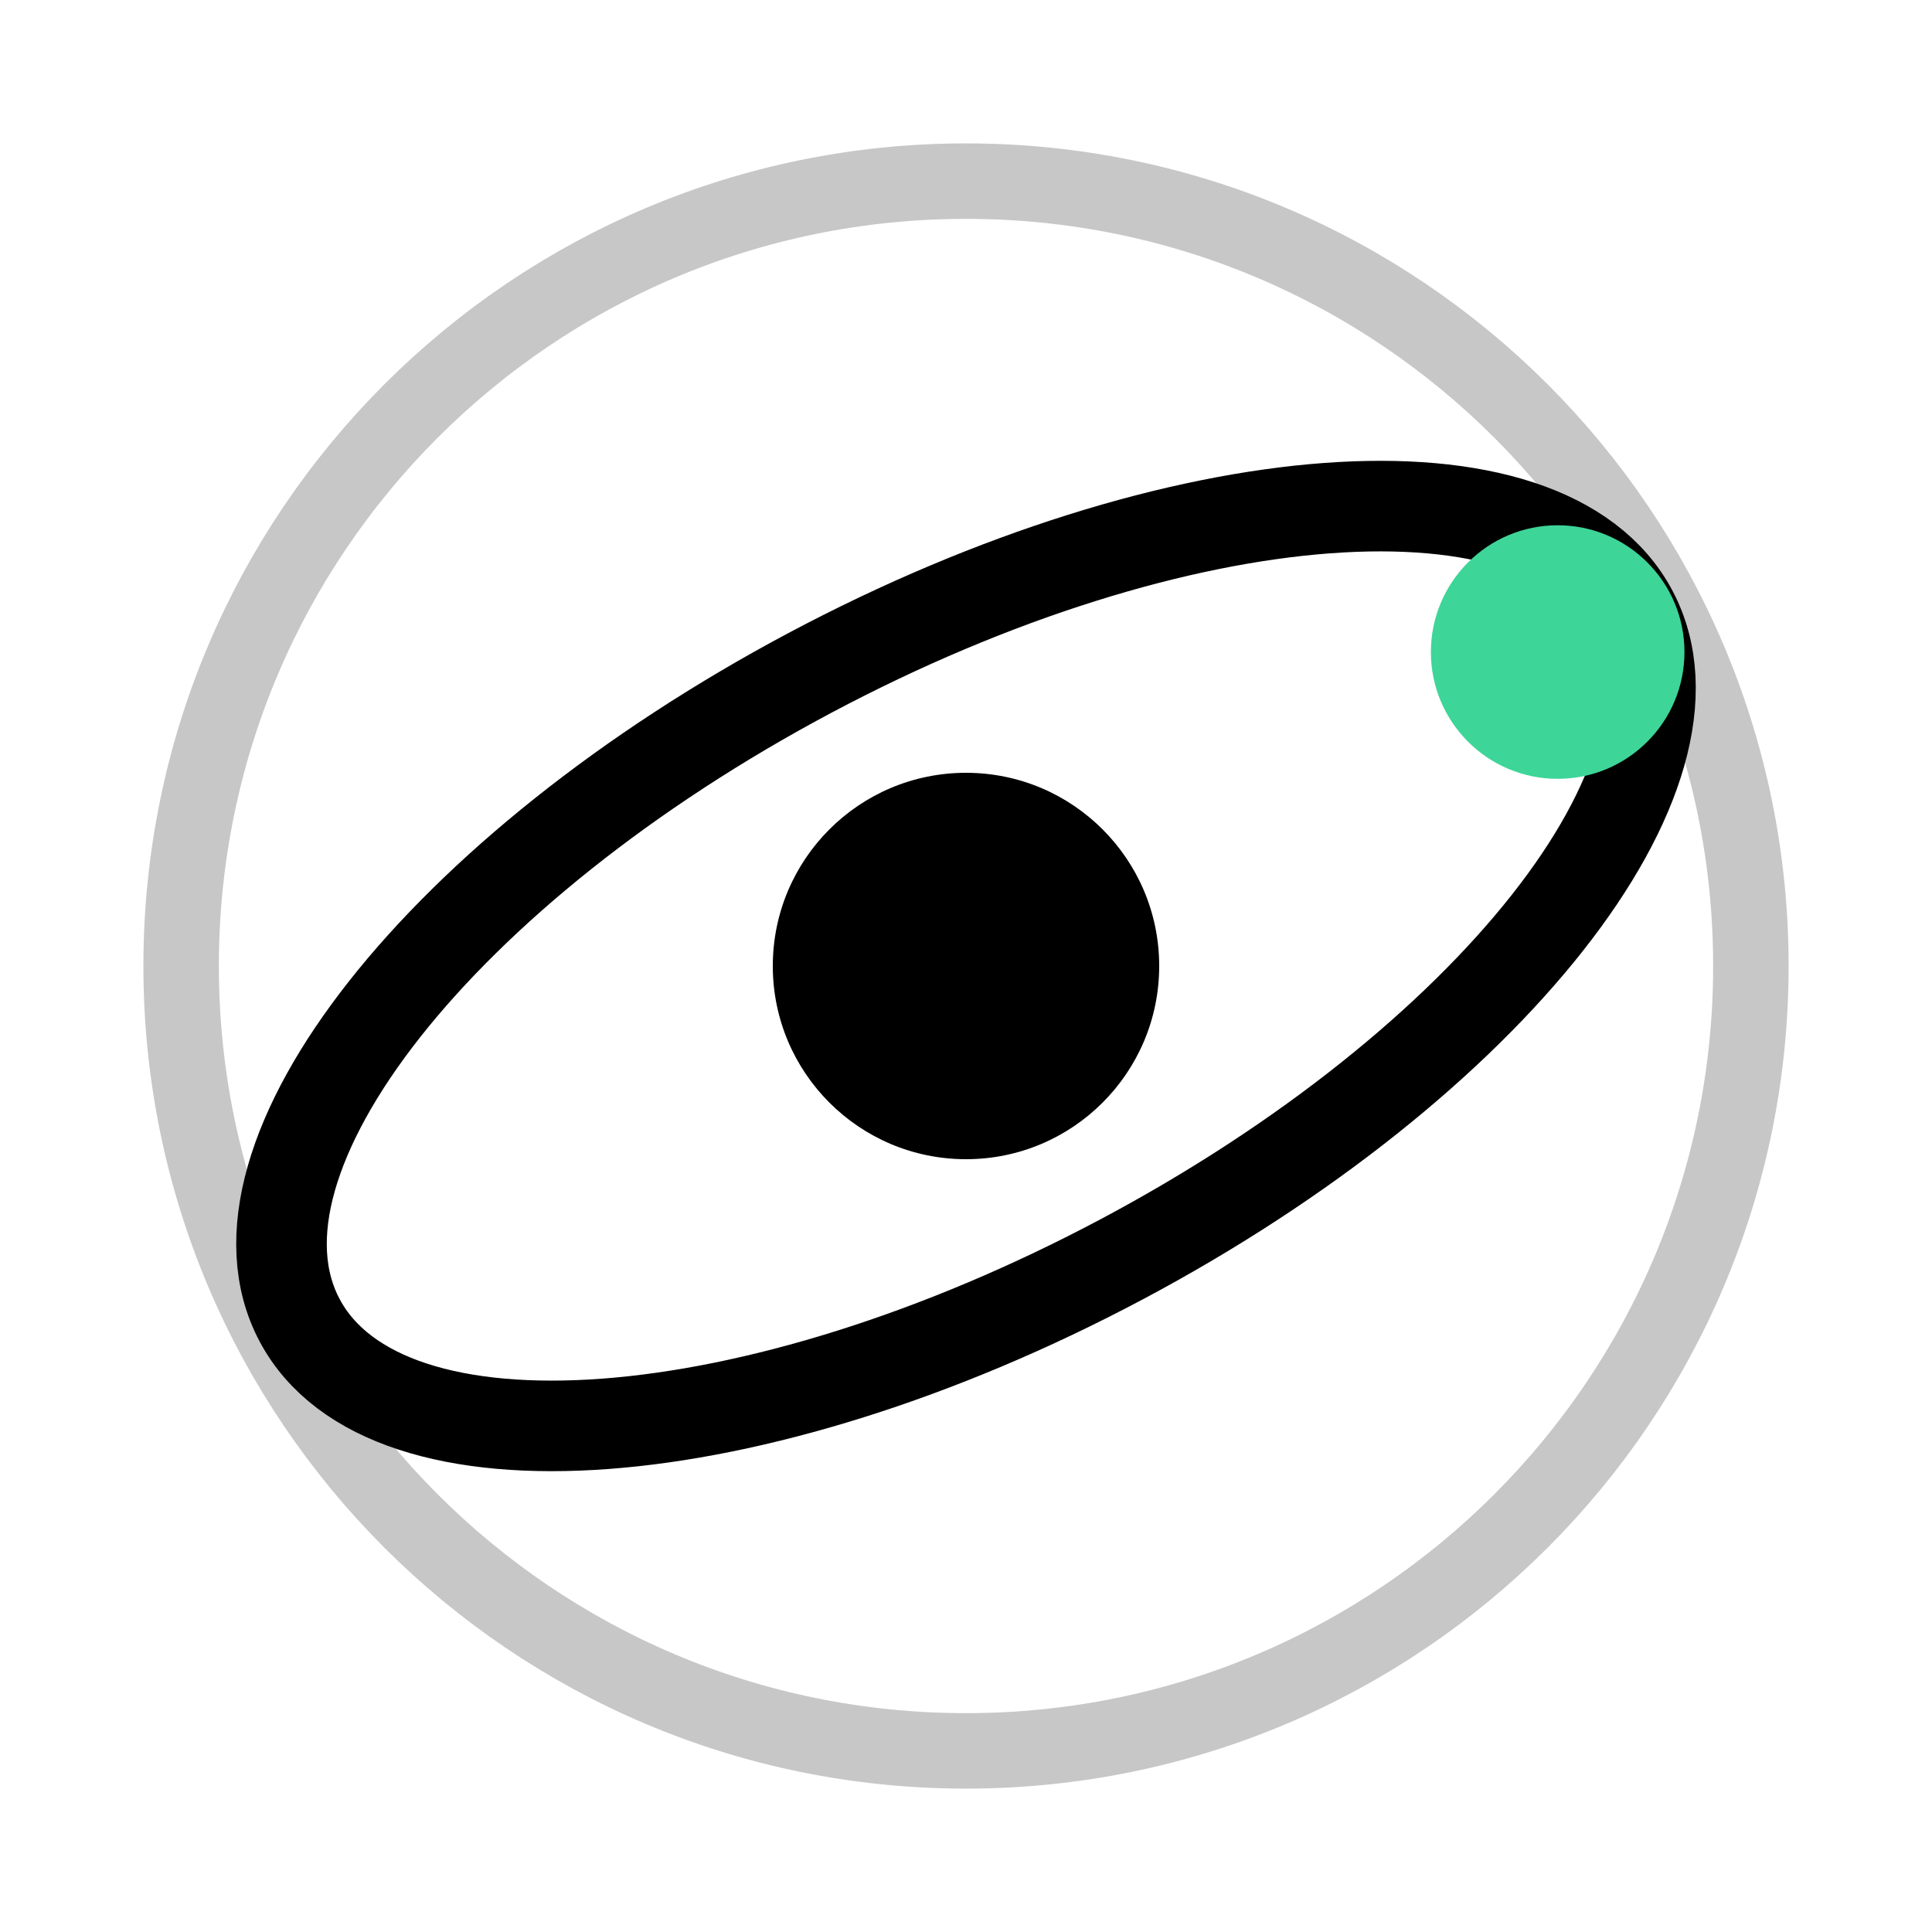
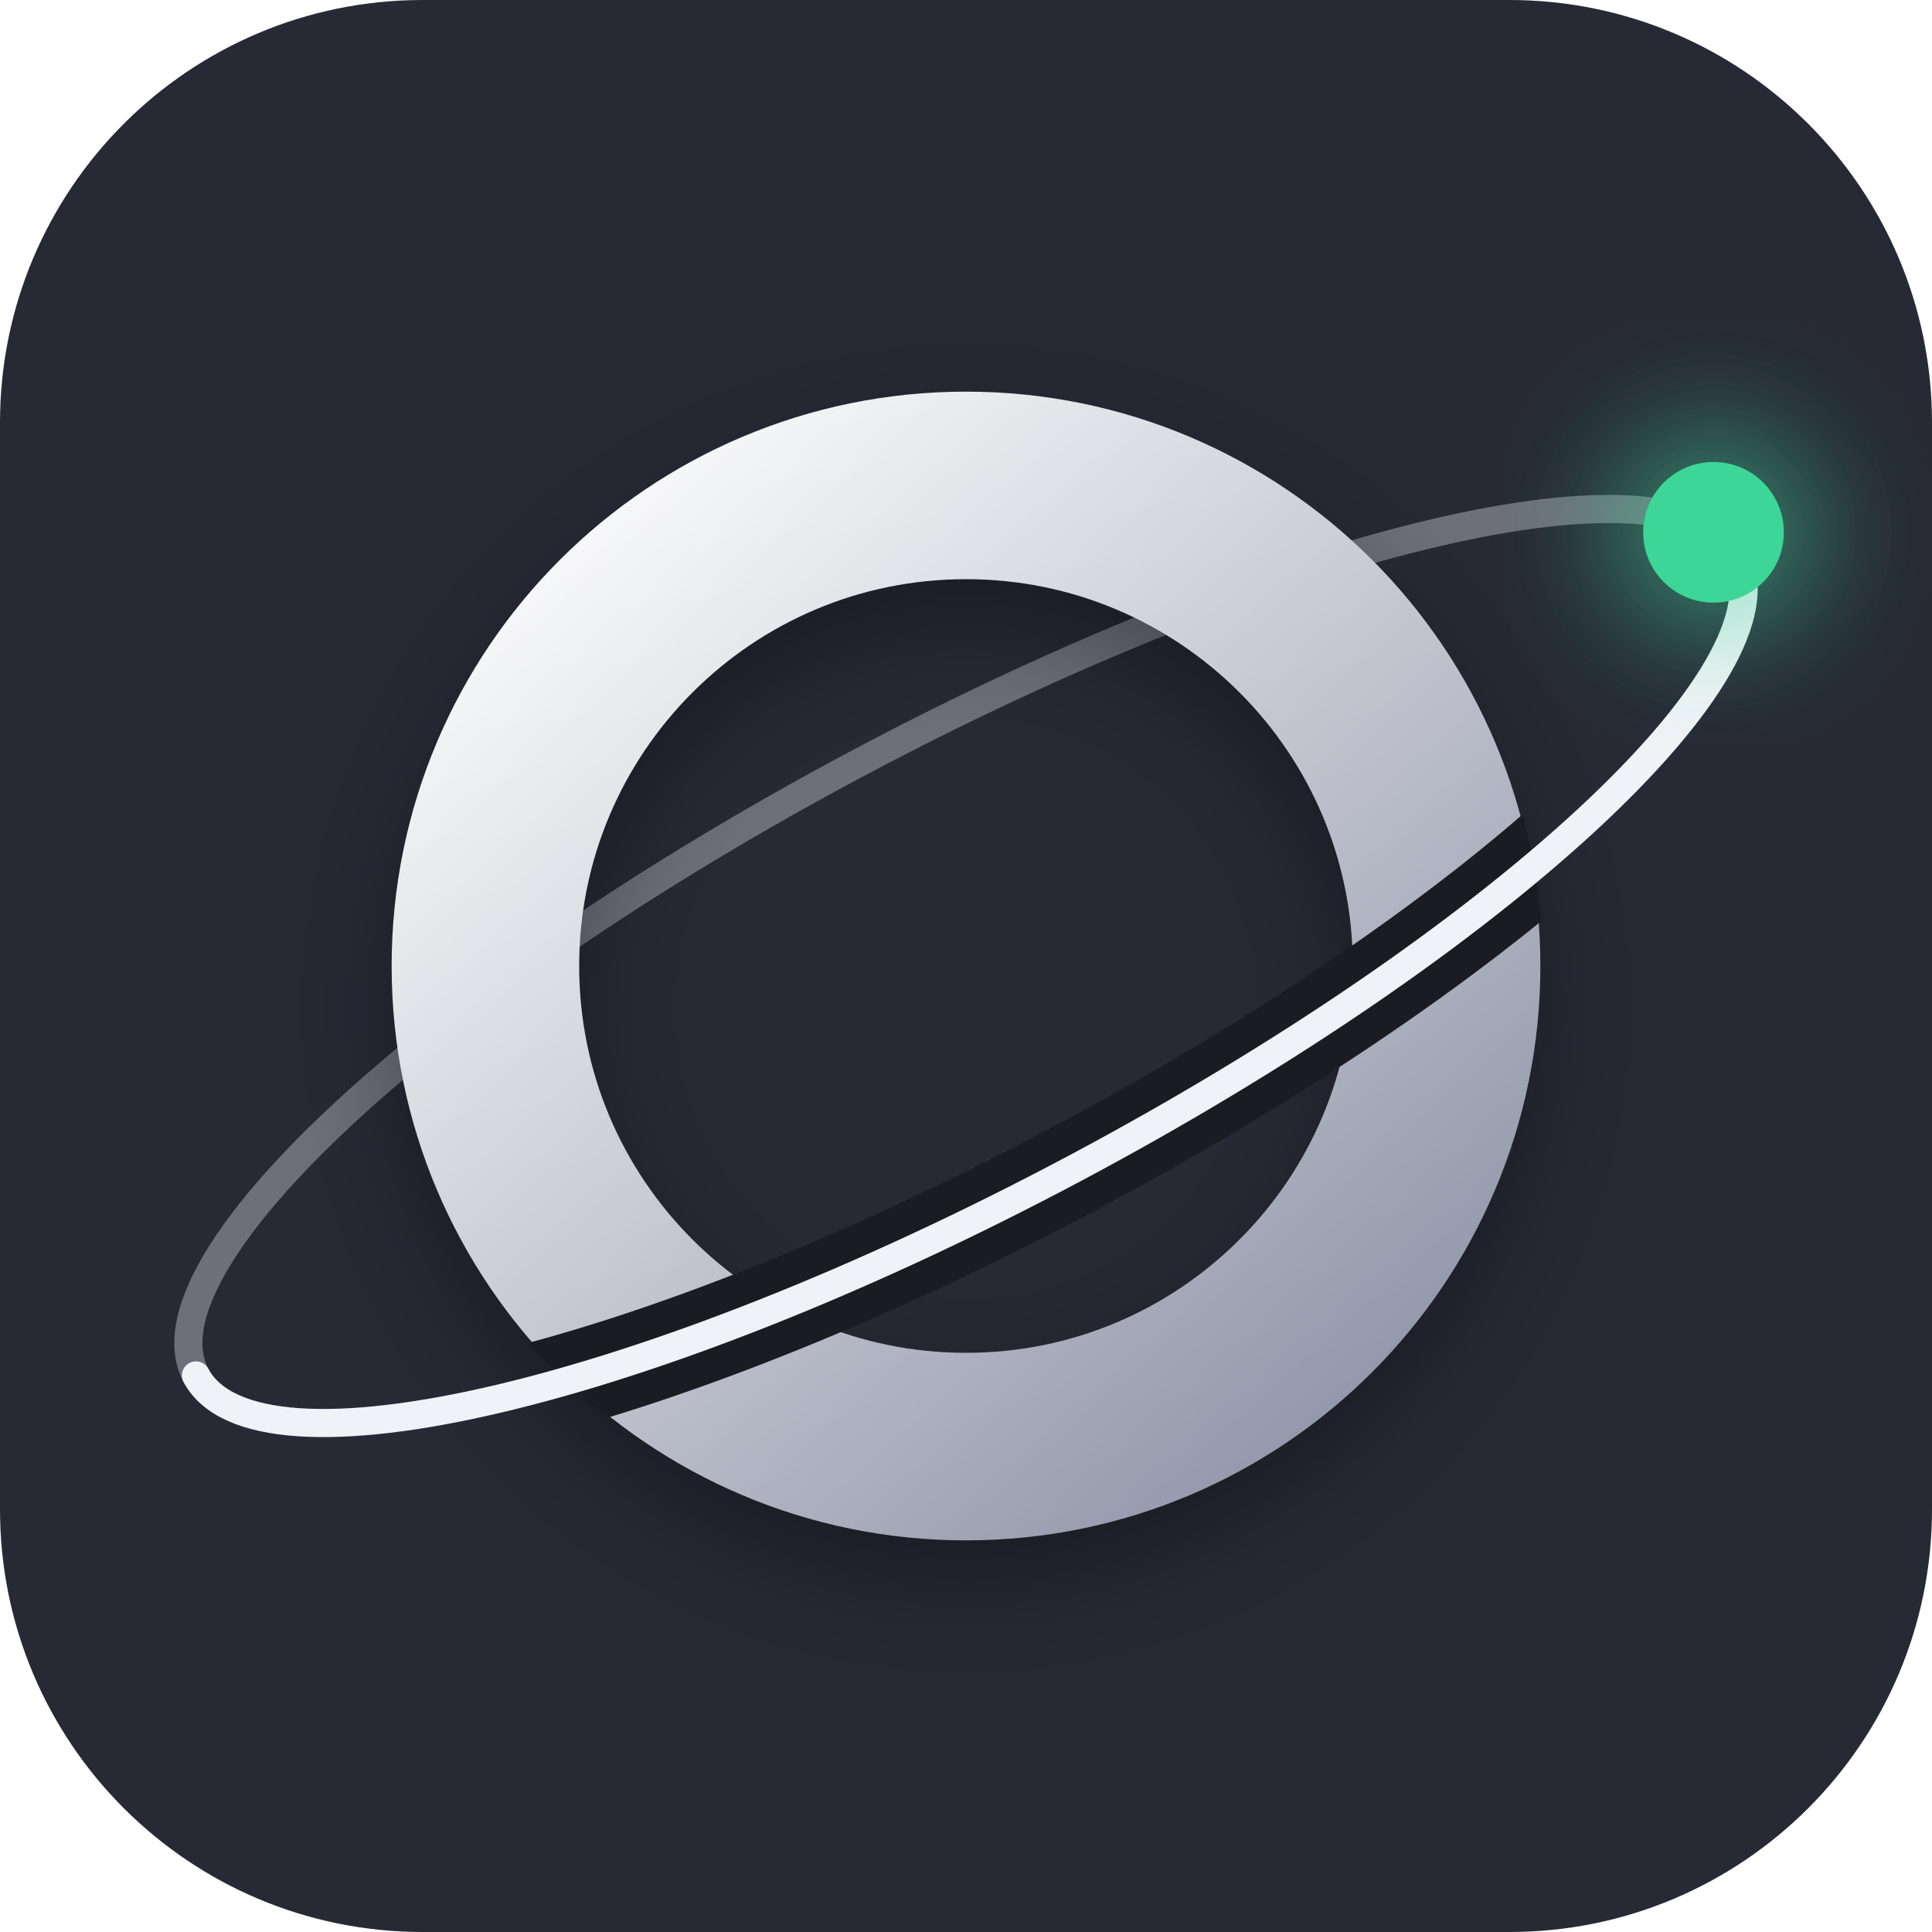
- <svg xmlns="http://www.w3.org/2000/svg" viewBox="0 0 32 32" fill="none">
-   <circle cx="16" cy="16" r="13" stroke="currentColor" stroke-opacity="0.22" stroke-width="1.25" />
-   <ellipse cx="16" cy="16" rx="12.5" ry="5.5" transform="rotate(-28 16 16)" stroke="currentColor" stroke-width="1.5" />
-   <circle cx="16" cy="16" r="3.2" fill="currentColor" />
-   <circle cx="25.8" cy="10.8" r="2.1" fill="#3ED598" />
+ <svg xmlns="http://www.w3.org/2000/svg" width="32" height="32" viewBox="0 0 32 32" fill="none">
+   <defs>
+     <linearGradient id="orbit-bg" x1="0" y1="100" x2="0" y2="924" gradientUnits="userSpaceOnUse">
+       <stop offset="0" stop-color="#272A35" />
+       <stop offset="1" stop-color="#121318" />
+     </linearGradient>
+     <linearGradient id="orbit-ring" x1="320" y1="300" x2="700" y2="730" gradientUnits="userSpaceOnUse">
+       <stop offset="0" stop-color="#FFFFFF" />
+       <stop offset="1" stop-color="#8B91A5" />
+     </linearGradient>
+     <clipPath id="orbit-ring-area">
+       <circle cx="512" cy="512" r="246" />
+     </clipPath>
+     <filter id="orbit-soft" x="-50%" y="-50%" width="200%" height="200%">
+       <feGaussianBlur stdDeviation="24" />
+     </filter>
+     <clipPath id="orbit-favicon-clip">
+       <rect width="32" height="32" rx="7" />
+     </clipPath>
+   </defs>
+   <g clip-path="url(#orbit-favicon-clip)">
+     <rect width="32" height="32" fill="url(#orbit-bg)" />
+     <g transform="translate(16 16) scale(0.03883) translate(-512 -512)">
+       <path d="M183.54 686.64A372 98 -28 0 1 840.46 337.36" stroke="#F1F2F7" stroke-opacity=".35" stroke-width="12" stroke-linecap="round" />
+       <circle cx="512" cy="530" r="205" stroke="#000" stroke-opacity=".35" stroke-width="80" filter="url(#orbit-soft)" />
+       <circle cx="512" cy="512" r="205" stroke="url(#orbit-ring)" stroke-width="80" />
+       <path d="M840.46 337.36A372 98 -28 0 1 183.54 686.64" stroke="#1B1C23" stroke-width="40" clip-path="url(#orbit-ring-area)" />
+       <path d="M840.46 337.36A372 98 -28 0 1 183.54 686.64" stroke="#F1F2F7" stroke-width="12" stroke-linecap="round" />
+       <circle cx="830.86" cy="327.01" r="46" fill="#3ED598" fill-opacity=".5" filter="url(#orbit-soft)" />
+       <circle cx="830.86" cy="327.01" r="30" fill="#3ED598" />
+     </g>
+   </g>
</svg>
